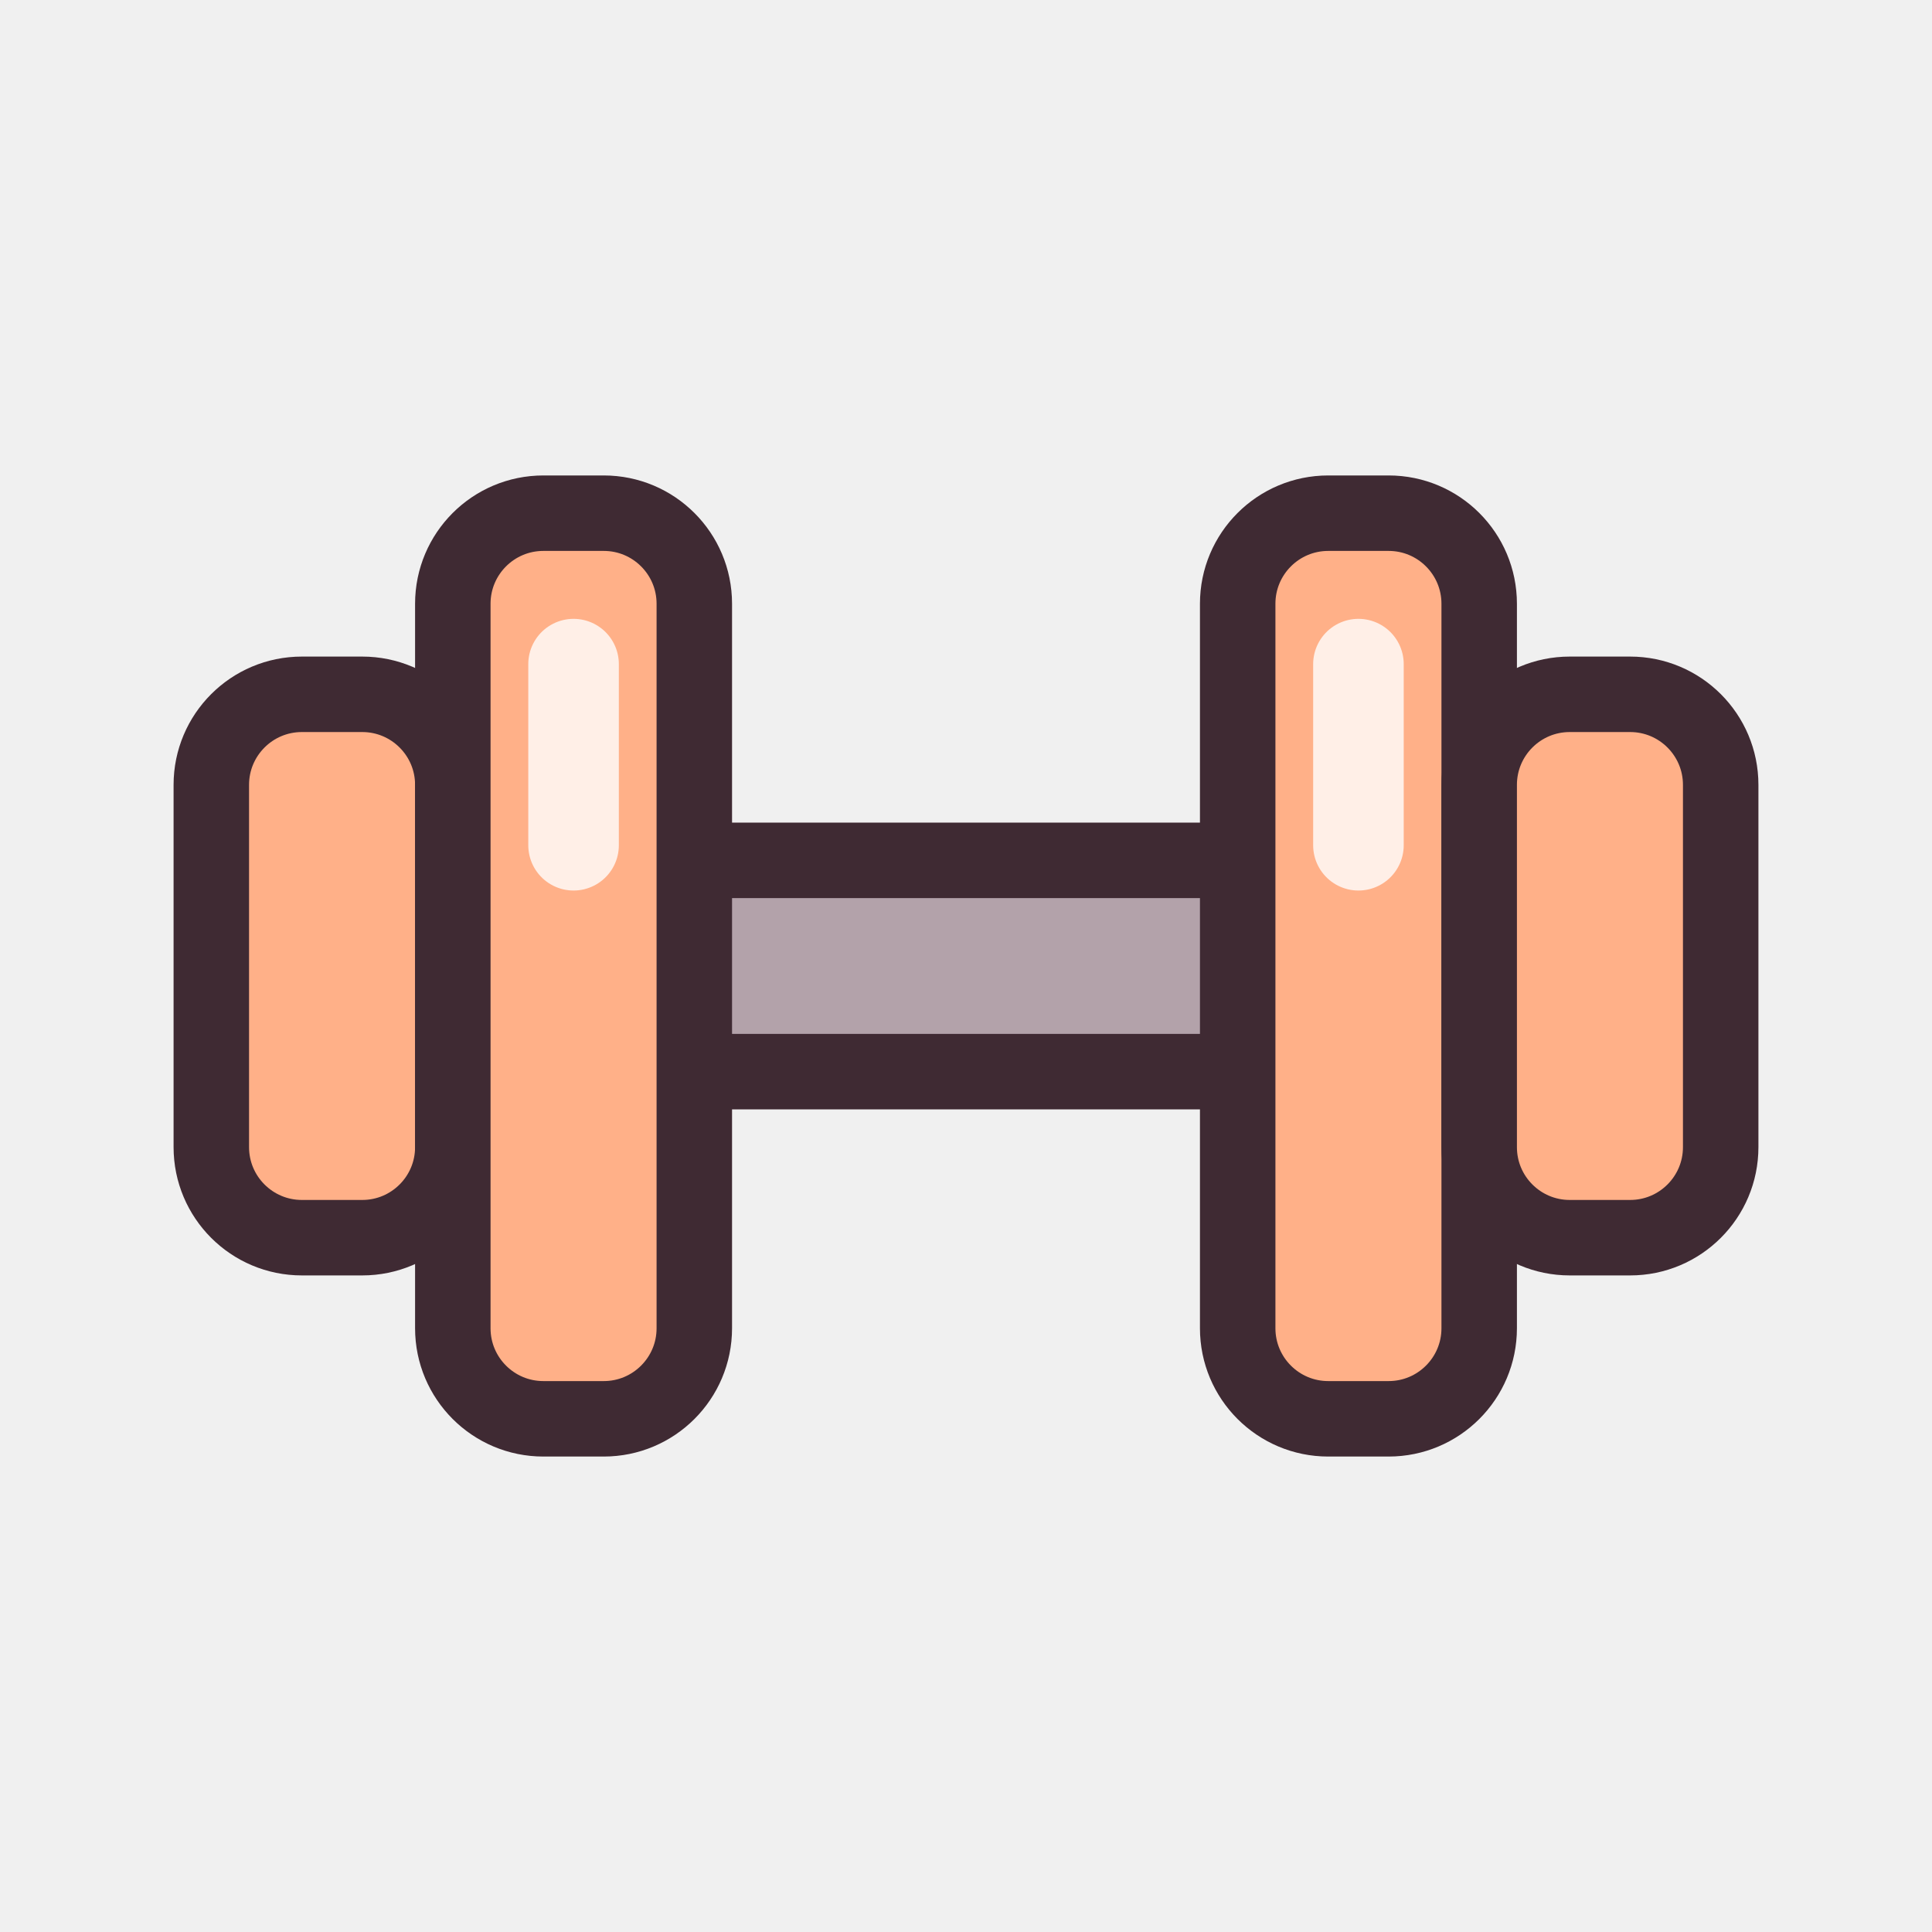
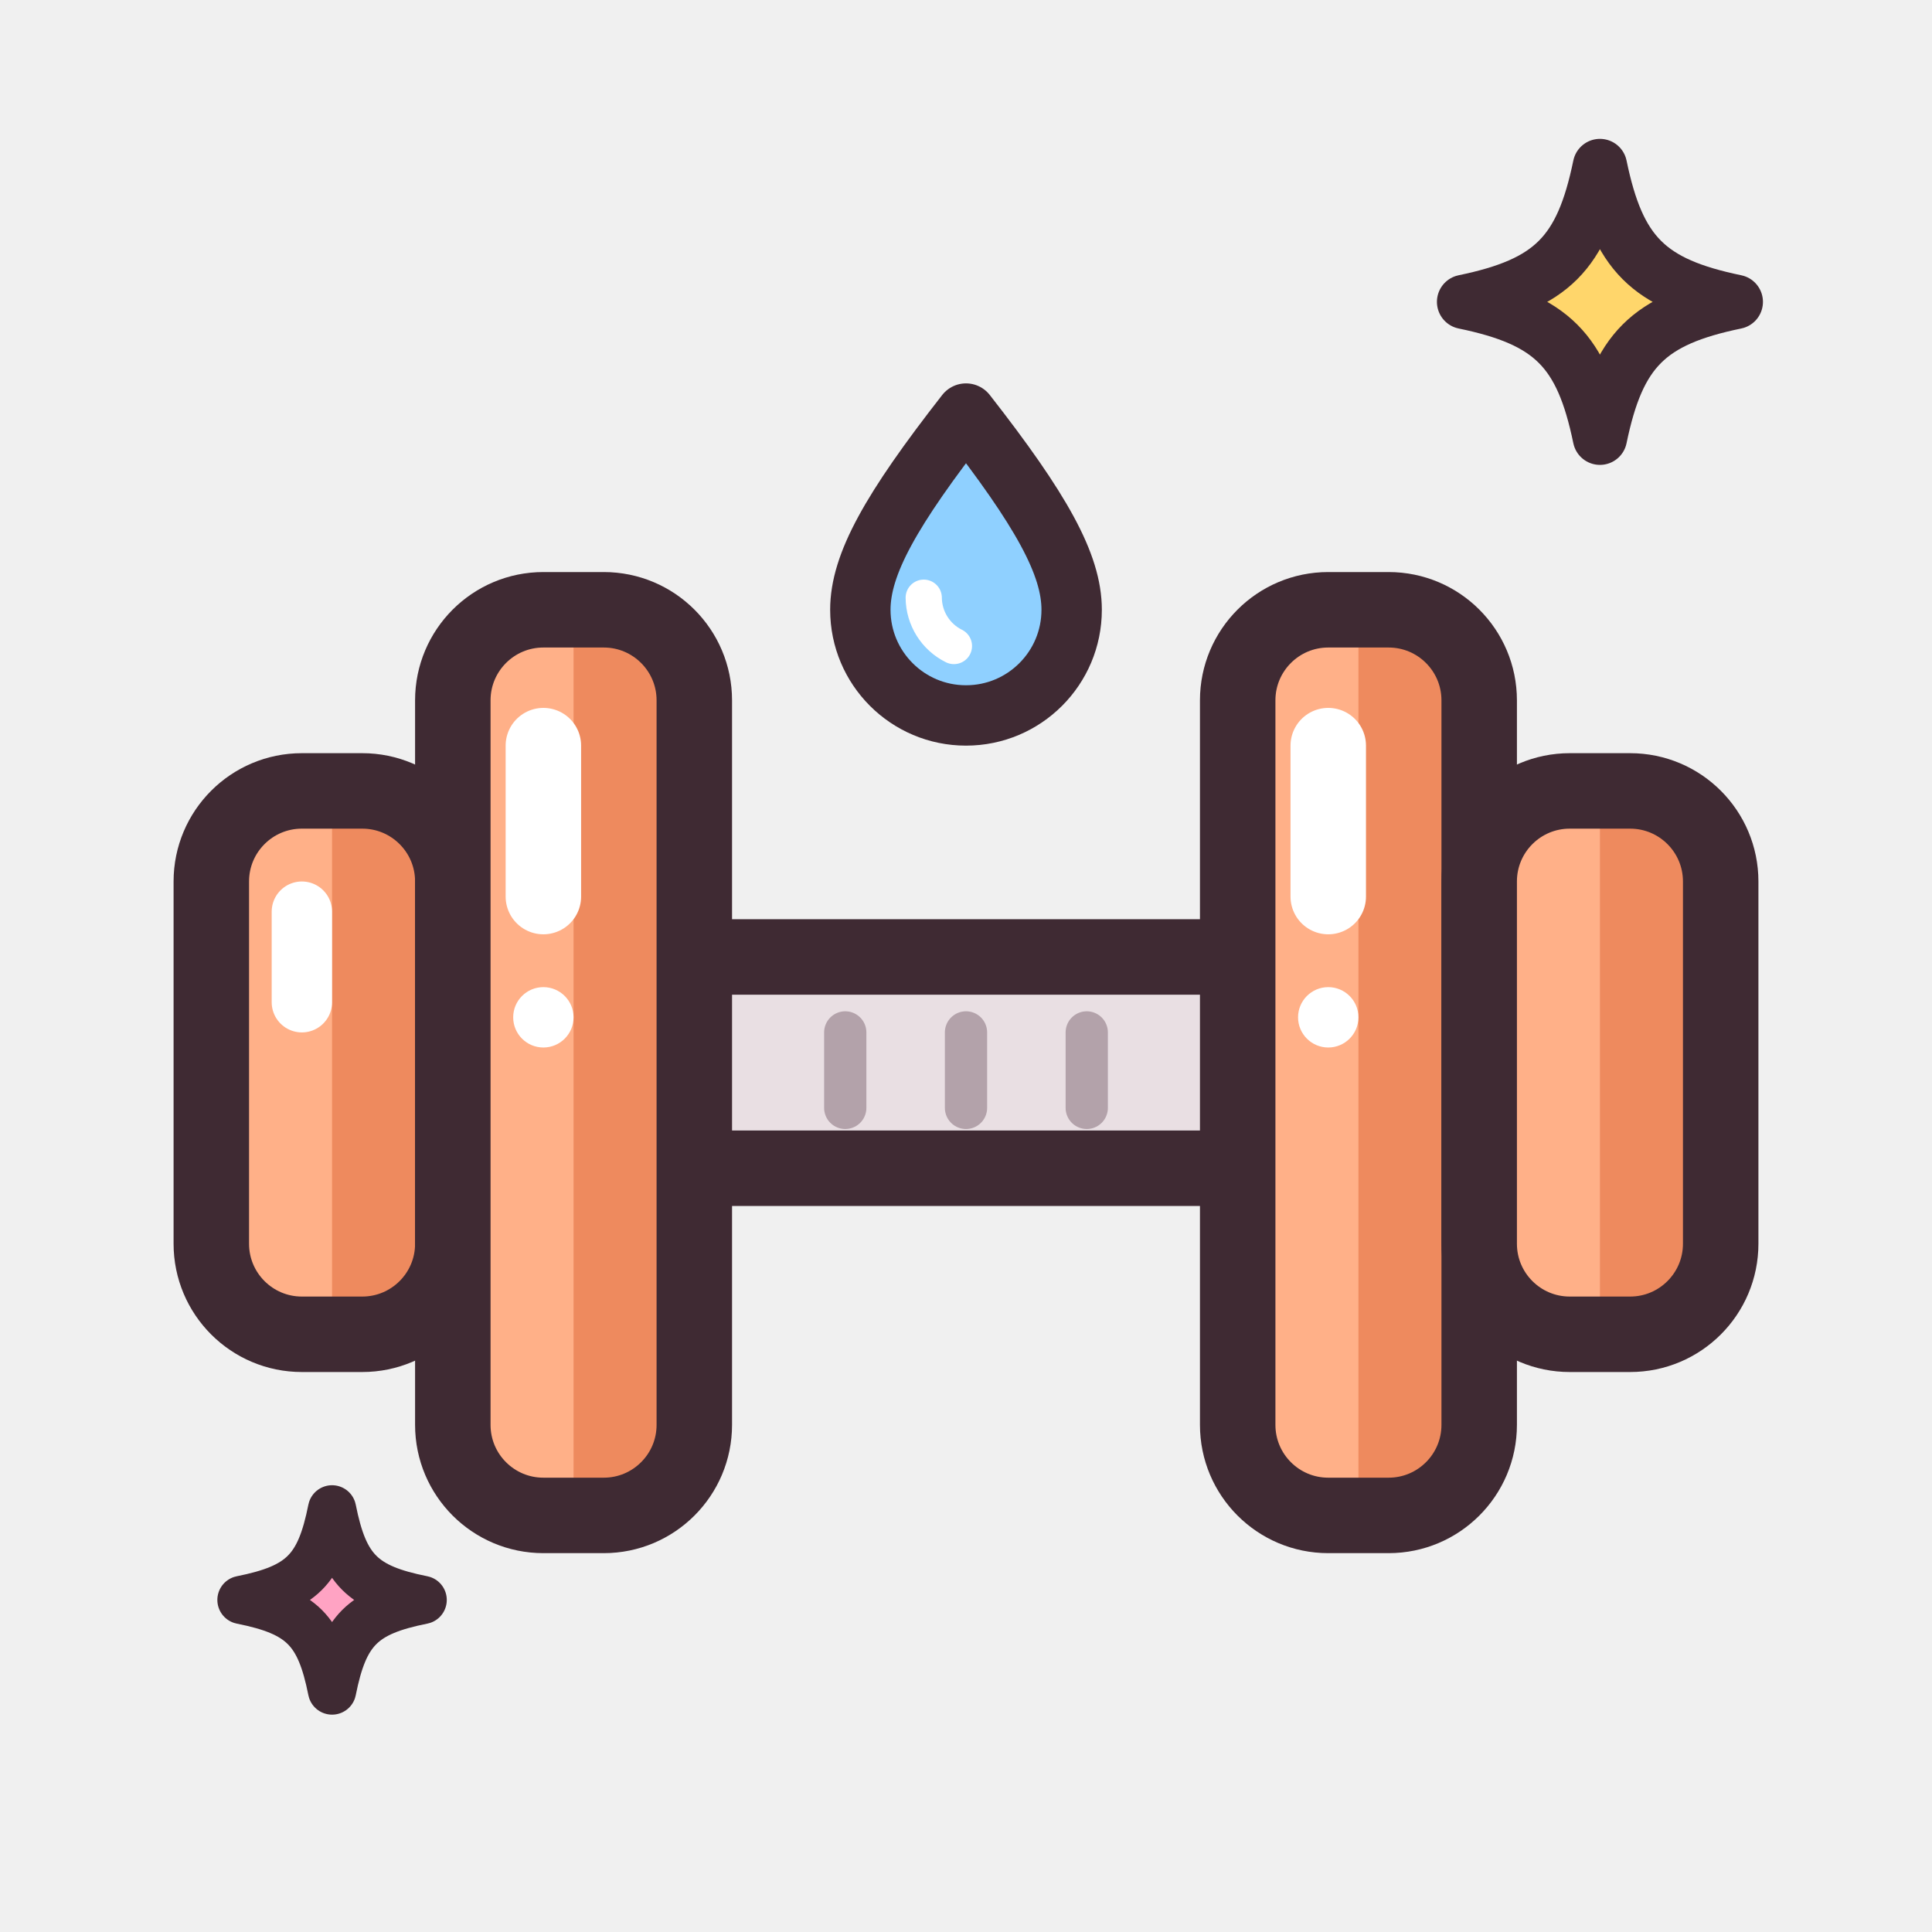
<svg xmlns="http://www.w3.org/2000/svg" viewBox="0 0 64 64" fill="none" stroke="#3F2A33" stroke-width="2.5" stroke-linecap="round" stroke-linejoin="round">
-   <rect x="22" y="28.5" width="20" height="7" rx="2" fill="#B3A2AA" />
-   <rect x="7" y="23" width="8" height="18" rx="3" fill="#FFB088" />
-   <rect x="15" y="17" width="8" height="30" rx="3" fill="#FFB088" />
-   <rect x="41" y="17" width="8" height="30" rx="3" fill="#FFB088" />
-   <rect x="49" y="23" width="8" height="18" rx="3" fill="#FFB088" />
-   <path d="M19 22v6M45 22v6" stroke="#FFFFFF" stroke-width="3" opacity="0.8" />
+   <rect x="22" y="31.7" width="20" height="7" rx="2" fill="#E9DFE3" />
+   <path d="M28 34.2v2.5M32 34.2v2.5M36 34.2v2.5" stroke="#B3A2AA" stroke-width="1.4" />
+   <rect x="7" y="26.2" width="8" height="18" rx="3" fill="#FFB088" stroke="none" />
+   <path d="M11 26.2h1a3 3 0 0 1 3 3v12a3 3 0 0 1 -3 3h-1z" fill="#EE8A5E" stroke="none" />
+   <rect x="7" y="26.2" width="8" height="18" rx="3" />
+   <rect x="15" y="20.2" width="8" height="30" rx="3" fill="#FFB088" stroke="none" />
+   <path d="M19 20.2h1a3 3 0 0 1 3 3v24a3 3 0 0 1 -3 3h-1z" fill="#EE8A5E" stroke="none" />
+   <rect x="15" y="20.2" width="8" height="30" rx="3" />
+   <rect x="41" y="20.2" width="8" height="30" rx="3" fill="#FFB088" stroke="none" />
+   <path d="M45 20.2h1a3 3 0 0 1 3 3v24a3 3 0 0 1 -3 3h-1z" fill="#EE8A5E" stroke="none" />
+   <rect x="41" y="20.2" width="8" height="30" rx="3" />
+   <rect x="49" y="26.2" width="8" height="18" rx="3" fill="#FFB088" stroke="none" />
+   <path d="M53 26.2h1a3 3 0 0 1 3 3v12a3 3 0 0 1 -3 3h-1z" fill="#EE8A5E" stroke="none" />
+   <rect x="49" y="26.2" width="8" height="18" rx="3" />
+   <path d="M18 24.7v5M44 24.7v5" stroke="#FFFFFF" stroke-width="2.5" />
+   <circle cx="18" cy="33.7" r="1" fill="#FFFFFF" stroke="none" />
+   <circle cx="44" cy="33.7" r="1" fill="#FFFFFF" stroke="none" />
+   <path d="M10 30.2v3" stroke="#FFFFFF" stroke-width="2" />
+   <g data-part="drop" data-origin="32 20.2">
+     <path d="M32 13.7c-2.5 3.2 -3.5 5 -3.5 6.5a3.5 3.5 0 0 0 7 0c0 -1.5 -1 -3.3 -3.5 -6.5z" fill="#8FD0FF" stroke-width="2" />
+     <path d="M30.6 19.8a1.8 1.8 0 0 0 1 1.6" stroke="#FFFFFF" stroke-width="1.2" />
+   </g>
+   <g data-part="sparkle-a" data-origin="53 10">
+     <path d="M53 5.5c.6 2.9 1.6 3.9 4.5 4.5-2.9.6-3.9 1.6-4.5 4.5-.6-2.9-1.6-3.9-4.5-4.5 2.9-.6 3.9-1.6 4.5-4.5z" fill="#FFD66B" stroke-width="1.8" />
+   </g>
+   <g data-part="sparkle-b" data-origin="11 53">
+     <path d="M11 50c.4 2 1 2.6 3 3-2 .4-2.6 1-3 3-.4-2-1-2.6-3-3 2-.4 2.6-1 3-3z" fill="#FFA3C3" stroke-width="1.6" />
+   </g>
</svg>
